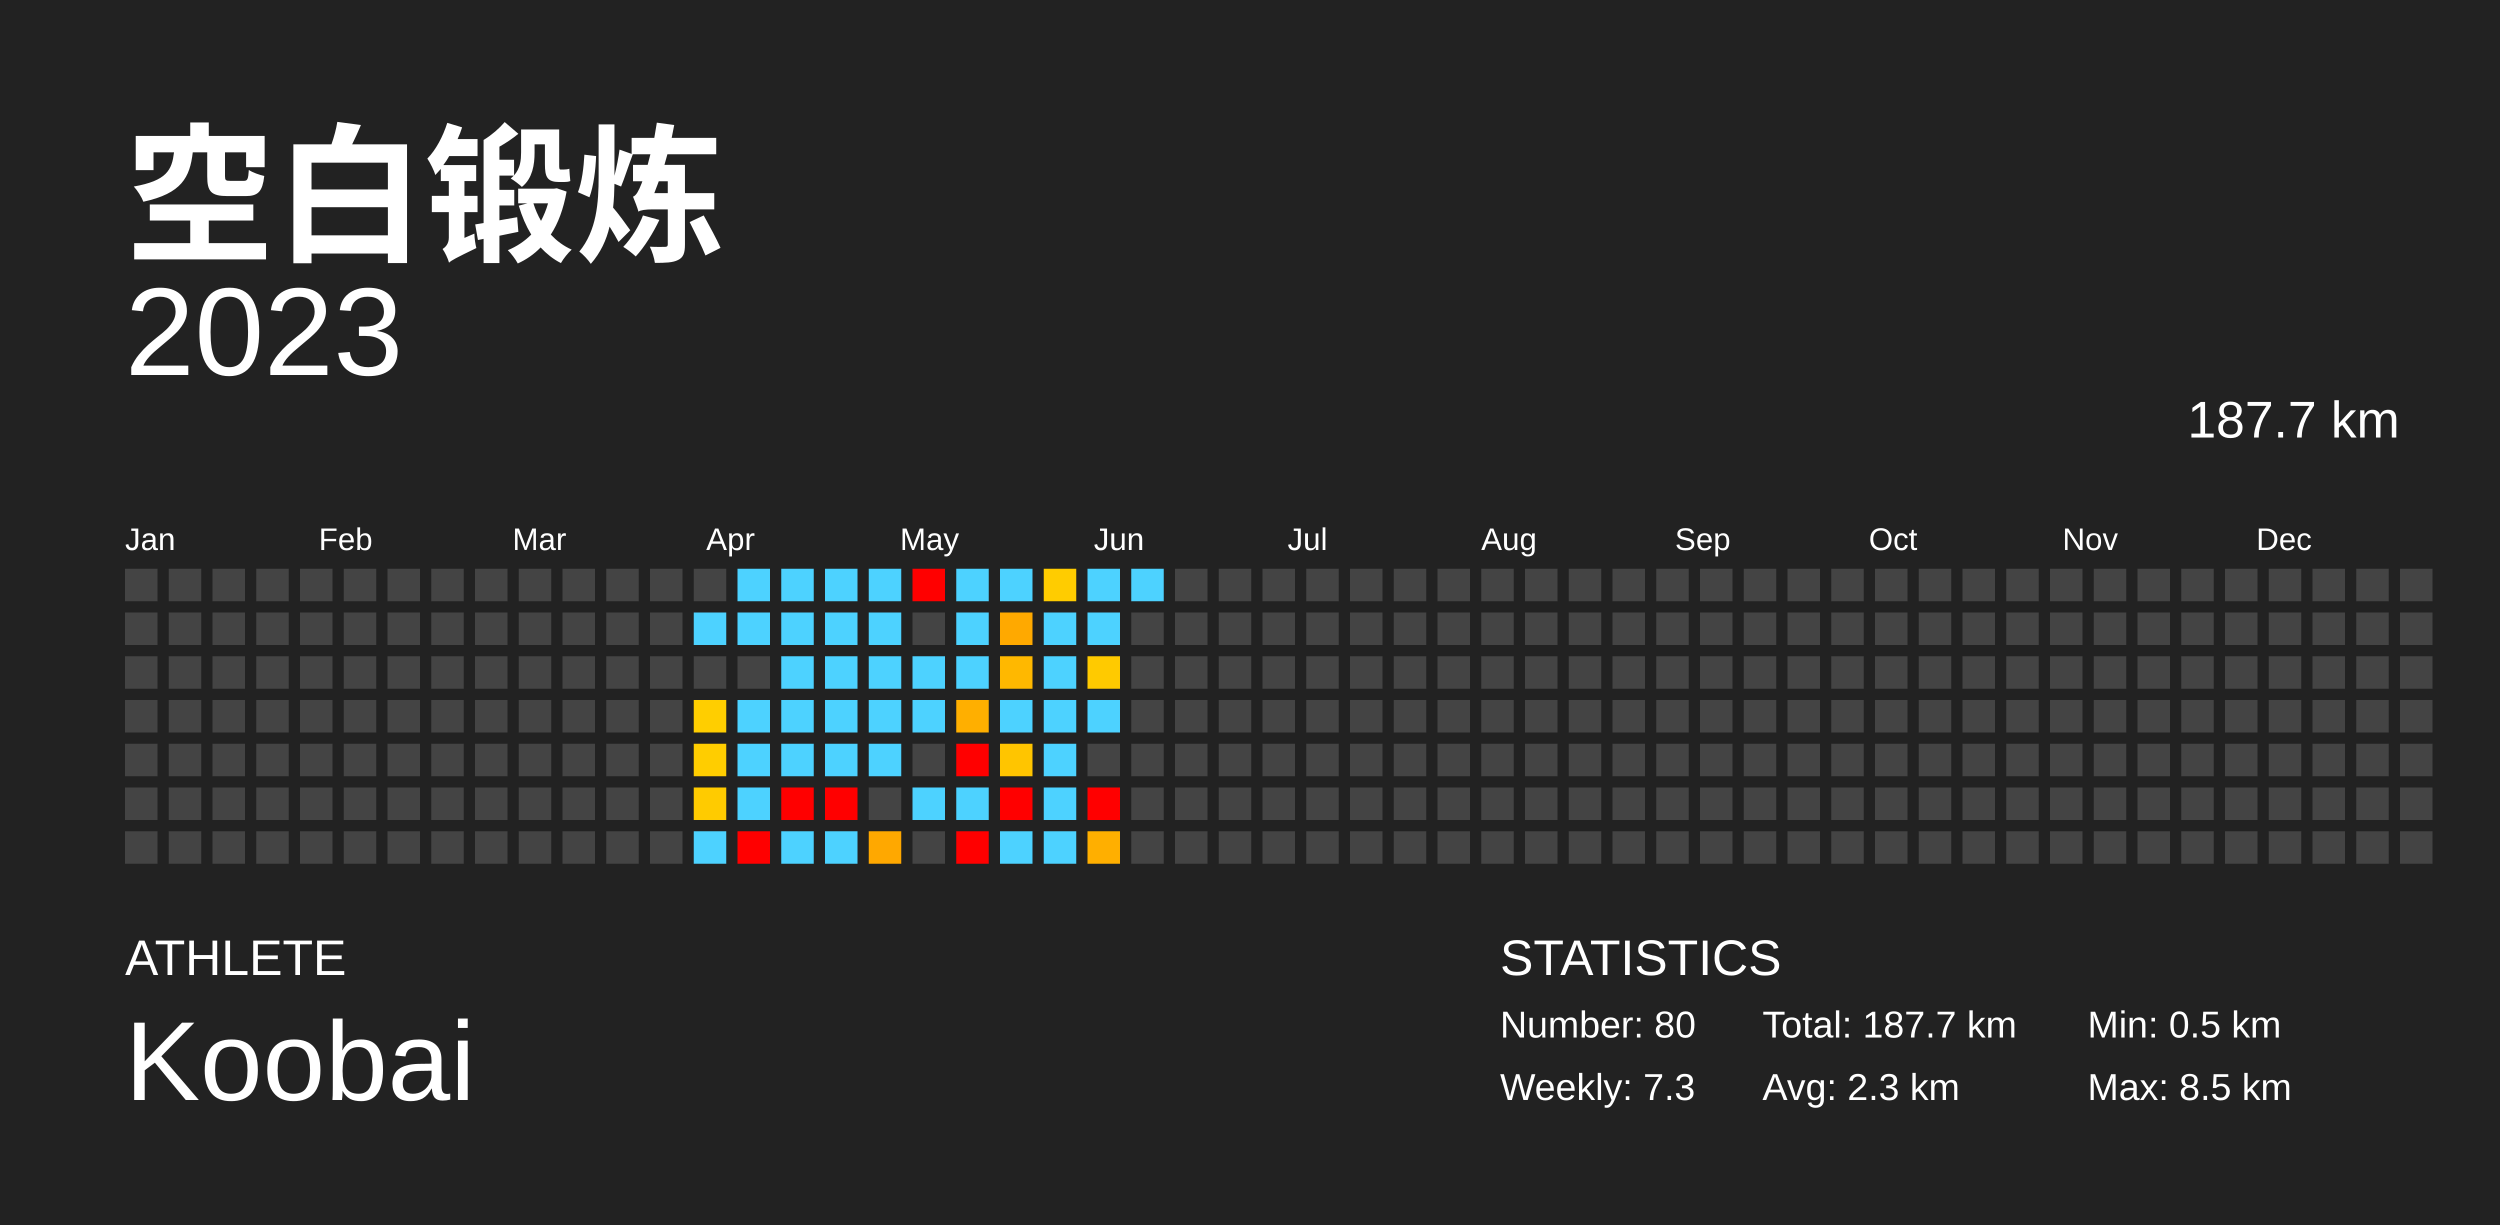
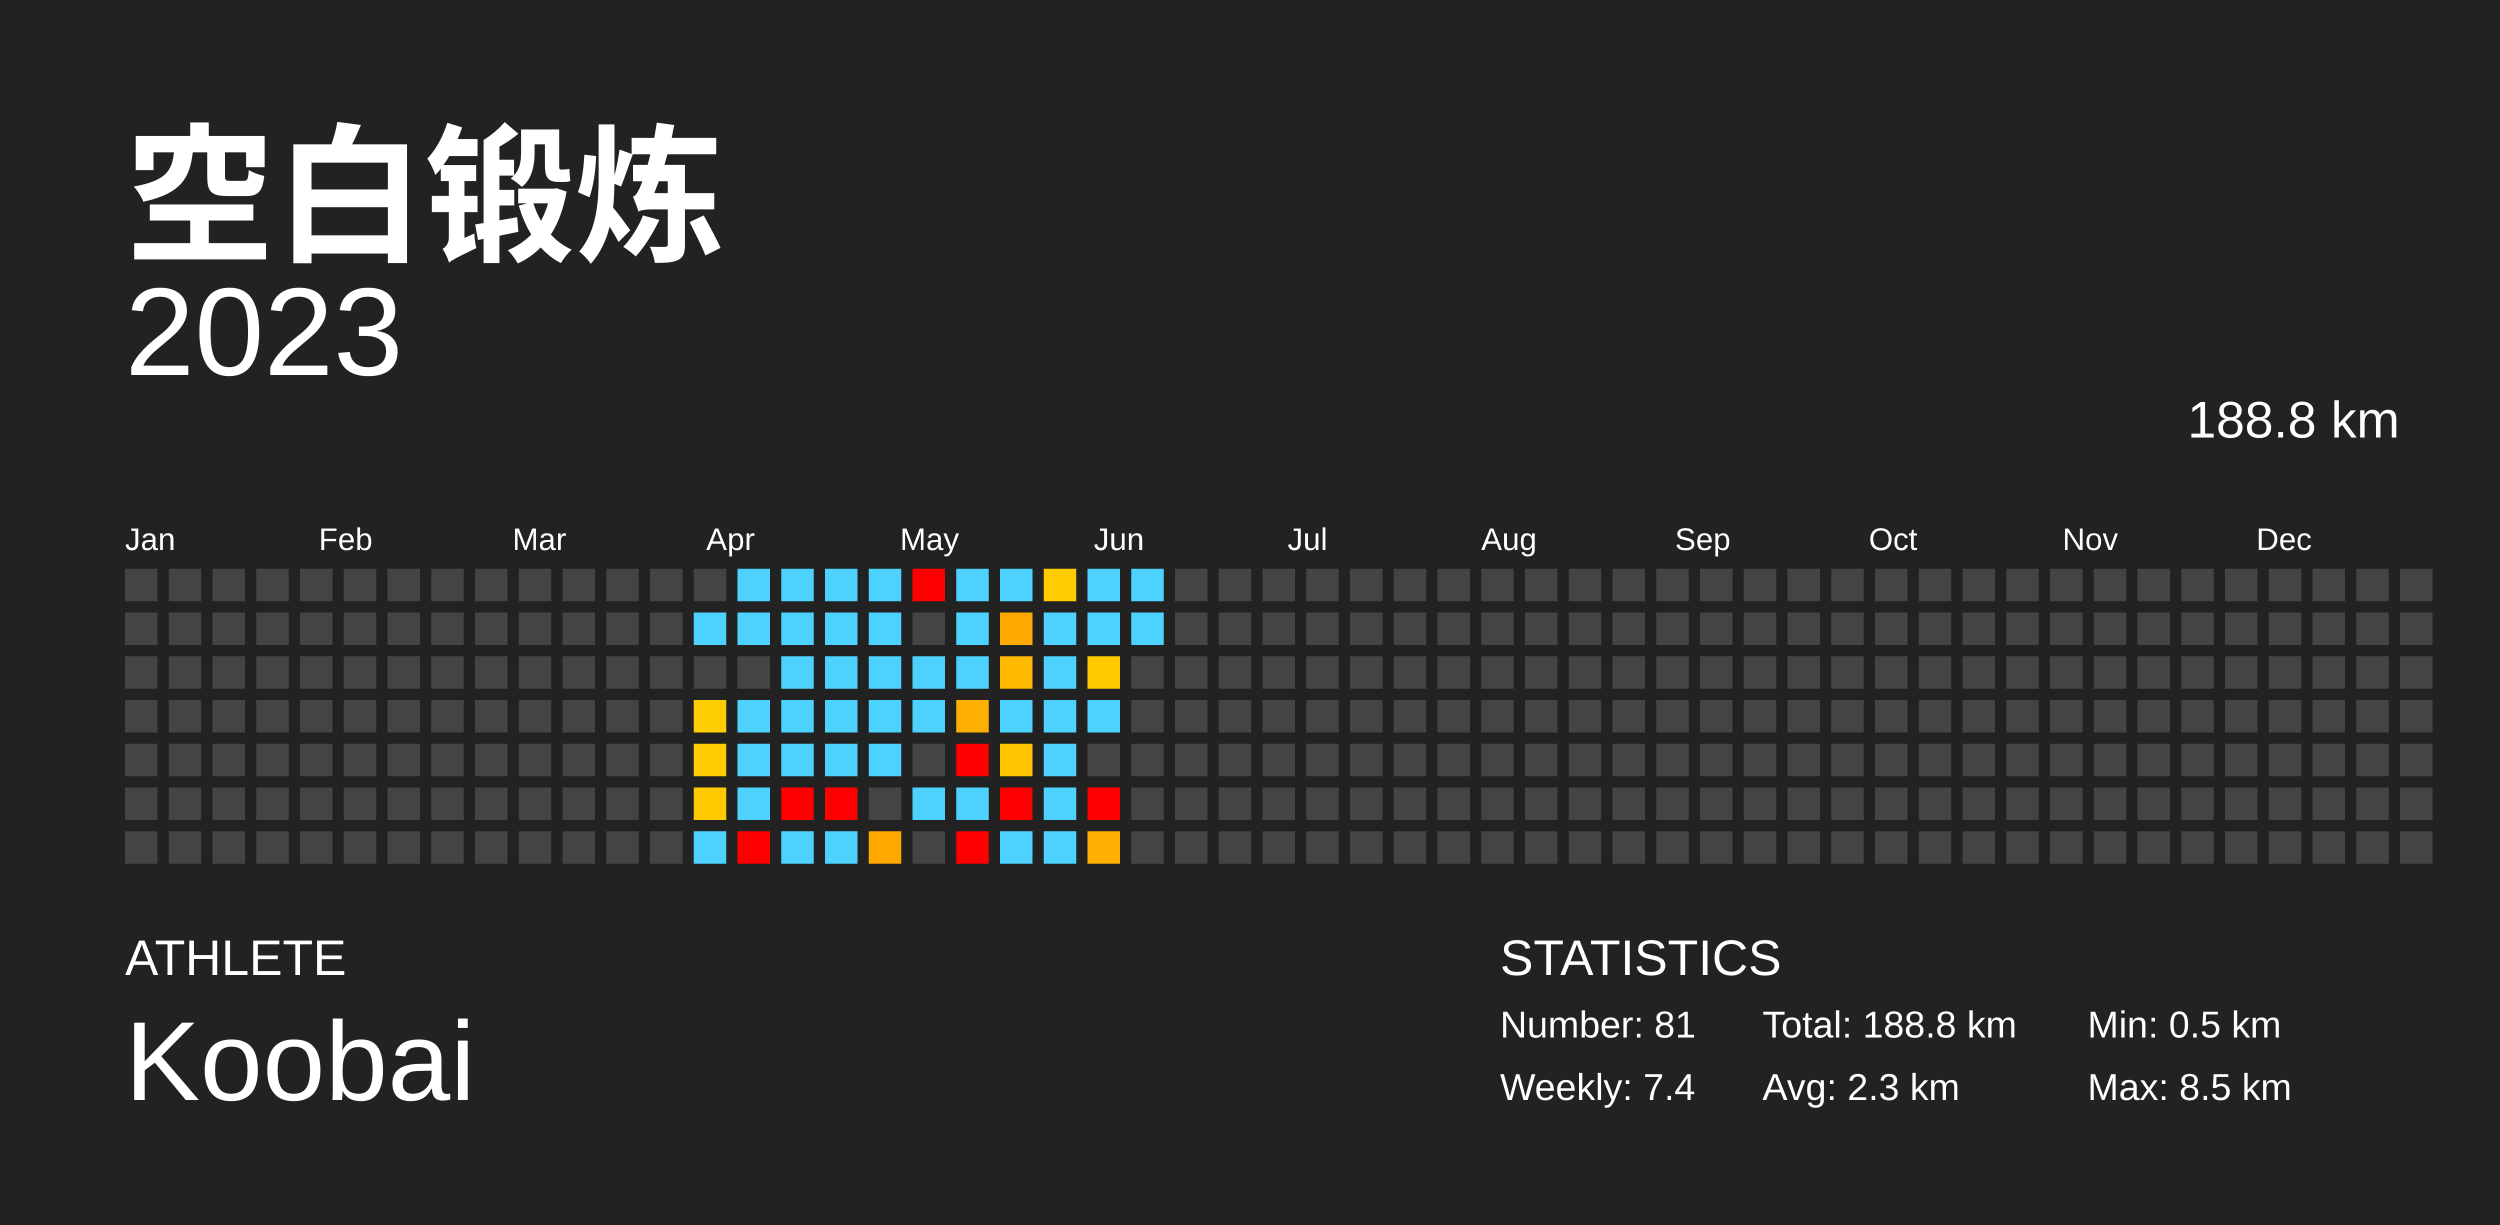
<svg xmlns="http://www.w3.org/2000/svg" baseProfile="full" height="98mm" version="1.1" viewBox="0,0,200,98" width="200mm">
  <defs />
  <rect fill="#222222" height="98" width="200" x="0" y="0" />
  <text fill="#FFFFFF" style="font-size:12px; font-family:Arial; font-weight:bold;" x="10" y="20">空白锻炼</text>
  <text fill="#FFFFFF" style="font-size:4px; font-family:Arial" x="10" y="78">ATHLETE</text>
  <text fill="#FFFFFF" style="font-size:9px; font-family:Arial" x="10" y="88">Koobai</text>
  <text fill="#FFFFFF" style="font-size:4px; font-family:Arial" x="120" y="78">STATISTICS</text>
-   <text fill="#FFFFFF" style="font-size:3px; font-family:Arial" x="120" y="83">Number: 80</text>
-   <text fill="#FFFFFF" style="font-size:3px; font-family:Arial" x="120" y="88">Weekly: 7.3</text>
-   <text fill="#FFFFFF" style="font-size:3px; font-family:Arial" x="141" y="83">Total: 187.7 km</text>
+   <text fill="#FFFFFF" style="font-size:3px; font-family:Arial" x="120" y="83">Number: 81</text>
+   <text fill="#FFFFFF" style="font-size:3px; font-family:Arial" x="120" y="88">Weekly: 7.4</text>
+   <text fill="#FFFFFF" style="font-size:3px; font-family:Arial" x="141" y="83">Total: 188.8 km</text>
  <text fill="#FFFFFF" style="font-size:3px; font-family:Arial" x="141" y="88">Avg: 2.3 km</text>
  <text fill="#FFFFFF" style="font-size:3px; font-family:Arial" x="167" y="83">Min: 0.5 km</text>
  <text fill="#FFFFFF" style="font-size:3px; font-family:Arial" x="167" y="88">Max: 8.5 km</text>
  <text alignment-baseline="hanging" fill="#FFFFFF" style="font-size:10.0px; font-family:Arial;" x="10" y="30">2023</text>
-   <text alignment-baseline="hanging" fill="#FFFFFF" style="font-size:4.125px; font-family:Arial;" x="175" y="35">187.7 km</text>
+   <text alignment-baseline="hanging" fill="#FFFFFF" style="font-size:4.125px; font-family:Arial;" x="175" y="35">188.8 km</text>
  <text fill="#FFFFFF" style="font-size:2.5px; font-family:Arial" x="10.0" y="44">Jan</text>
  <text fill="#FFFFFF" style="font-size:2.5px; font-family:Arial" x="25.5" y="44">Feb</text>
  <text fill="#FFFFFF" style="font-size:2.5px; font-family:Arial" x="41.0" y="44">Mar</text>
  <text fill="#FFFFFF" style="font-size:2.5px; font-family:Arial" x="56.5" y="44">Apr</text>
  <text fill="#FFFFFF" style="font-size:2.5px; font-family:Arial" x="72.0" y="44">May</text>
  <text fill="#FFFFFF" style="font-size:2.5px; font-family:Arial" x="87.5" y="44">Jun</text>
  <text fill="#FFFFFF" style="font-size:2.5px; font-family:Arial" x="103.0" y="44">Jul</text>
  <text fill="#FFFFFF" style="font-size:2.5px; font-family:Arial" x="118.5" y="44">Aug</text>
  <text fill="#FFFFFF" style="font-size:2.5px; font-family:Arial" x="134.0" y="44">Sep</text>
  <text fill="#FFFFFF" style="font-size:2.5px; font-family:Arial" x="149.5" y="44">Oct</text>
  <text fill="#FFFFFF" style="font-size:2.5px; font-family:Arial" x="165.0" y="44">Nov</text>
  <text fill="#FFFFFF" style="font-size:2.5px; font-family:Arial" x="180.5" y="44">Dec</text>
  <rect fill="#444444" height="2.6" width="2.6" x="10.0" y="45.5" />
  <rect fill="#444444" height="2.6" width="2.6" x="10.0" y="49.0" />
  <rect fill="#444444" height="2.6" width="2.6" x="10.0" y="52.5" />
  <rect fill="#444444" height="2.6" width="2.6" x="10.0" y="56.0" />
  <rect fill="#444444" height="2.6" width="2.6" x="10.0" y="59.5" />
  <rect fill="#444444" height="2.6" width="2.6" x="10.0" y="63.0" />
  <rect fill="#444444" height="2.6" width="2.6" x="10.0" y="66.5" />
  <rect fill="#444444" height="2.6" width="2.6" x="13.5" y="45.5" />
  <rect fill="#444444" height="2.6" width="2.6" x="13.5" y="49.0" />
  <rect fill="#444444" height="2.6" width="2.6" x="13.5" y="52.5" />
  <rect fill="#444444" height="2.6" width="2.6" x="13.5" y="56.0" />
  <rect fill="#444444" height="2.6" width="2.6" x="13.5" y="59.5" />
  <rect fill="#444444" height="2.6" width="2.6" x="13.5" y="63.0" />
  <rect fill="#444444" height="2.6" width="2.6" x="13.5" y="66.5" />
  <rect fill="#444444" height="2.6" width="2.6" x="17.0" y="45.5" />
  <rect fill="#444444" height="2.6" width="2.6" x="17.0" y="49.0" />
  <rect fill="#444444" height="2.6" width="2.6" x="17.0" y="52.5" />
  <rect fill="#444444" height="2.6" width="2.6" x="17.0" y="56.0" />
  <rect fill="#444444" height="2.6" width="2.6" x="17.0" y="59.5" />
  <rect fill="#444444" height="2.6" width="2.6" x="17.0" y="63.0" />
  <rect fill="#444444" height="2.6" width="2.6" x="17.0" y="66.5" />
  <rect fill="#444444" height="2.6" width="2.6" x="20.5" y="45.5" />
  <rect fill="#444444" height="2.6" width="2.6" x="20.5" y="49.0" />
  <rect fill="#444444" height="2.6" width="2.6" x="20.5" y="52.5" />
  <rect fill="#444444" height="2.6" width="2.6" x="20.5" y="56.0" />
  <rect fill="#444444" height="2.6" width="2.6" x="20.5" y="59.5" />
  <rect fill="#444444" height="2.6" width="2.6" x="20.5" y="63.0" />
  <rect fill="#444444" height="2.6" width="2.6" x="20.5" y="66.5" />
  <rect fill="#444444" height="2.6" width="2.6" x="24.0" y="45.5" />
  <rect fill="#444444" height="2.6" width="2.6" x="24.0" y="49.0" />
  <rect fill="#444444" height="2.6" width="2.6" x="24.0" y="52.5" />
  <rect fill="#444444" height="2.6" width="2.6" x="24.0" y="56.0" />
  <rect fill="#444444" height="2.6" width="2.6" x="24.0" y="59.5" />
  <rect fill="#444444" height="2.6" width="2.6" x="24.0" y="63.0" />
  <rect fill="#444444" height="2.6" width="2.6" x="24.0" y="66.5" />
  <rect fill="#444444" height="2.6" width="2.6" x="27.5" y="45.5" />
  <rect fill="#444444" height="2.6" width="2.6" x="27.5" y="49.0" />
  <rect fill="#444444" height="2.6" width="2.6" x="27.5" y="52.5" />
  <rect fill="#444444" height="2.6" width="2.6" x="27.5" y="56.0" />
  <rect fill="#444444" height="2.6" width="2.6" x="27.5" y="59.5" />
  <rect fill="#444444" height="2.6" width="2.6" x="27.5" y="63.0" />
  <rect fill="#444444" height="2.6" width="2.6" x="27.5" y="66.5" />
  <rect fill="#444444" height="2.6" width="2.6" x="31.0" y="45.5" />
  <rect fill="#444444" height="2.6" width="2.6" x="31.0" y="49.0" />
  <rect fill="#444444" height="2.6" width="2.6" x="31.0" y="52.5" />
  <rect fill="#444444" height="2.6" width="2.6" x="31.0" y="56.0" />
  <rect fill="#444444" height="2.6" width="2.6" x="31.0" y="59.5" />
  <rect fill="#444444" height="2.6" width="2.6" x="31.0" y="63.0" />
  <rect fill="#444444" height="2.6" width="2.6" x="31.0" y="66.5" />
  <rect fill="#444444" height="2.6" width="2.6" x="34.5" y="45.5" />
  <rect fill="#444444" height="2.6" width="2.6" x="34.5" y="49.0" />
  <rect fill="#444444" height="2.6" width="2.6" x="34.5" y="52.5" />
  <rect fill="#444444" height="2.6" width="2.6" x="34.5" y="56.0" />
  <rect fill="#444444" height="2.6" width="2.6" x="34.5" y="59.5" />
  <rect fill="#444444" height="2.6" width="2.6" x="34.5" y="63.0" />
  <rect fill="#444444" height="2.6" width="2.6" x="34.5" y="66.5" />
  <rect fill="#444444" height="2.6" width="2.6" x="38.0" y="45.5" />
  <rect fill="#444444" height="2.6" width="2.6" x="38.0" y="49.0" />
  <rect fill="#444444" height="2.6" width="2.6" x="38.0" y="52.5" />
  <rect fill="#444444" height="2.6" width="2.6" x="38.0" y="56.0" />
  <rect fill="#444444" height="2.6" width="2.6" x="38.0" y="59.5" />
  <rect fill="#444444" height="2.6" width="2.6" x="38.0" y="63.0" />
  <rect fill="#444444" height="2.6" width="2.6" x="38.0" y="66.5" />
  <rect fill="#444444" height="2.6" width="2.6" x="41.5" y="45.5" />
  <rect fill="#444444" height="2.6" width="2.6" x="41.5" y="49.0" />
  <rect fill="#444444" height="2.6" width="2.6" x="41.5" y="52.5" />
  <rect fill="#444444" height="2.6" width="2.6" x="41.5" y="56.0" />
  <rect fill="#444444" height="2.6" width="2.6" x="41.5" y="59.5" />
  <rect fill="#444444" height="2.6" width="2.6" x="41.5" y="63.0" />
  <rect fill="#444444" height="2.6" width="2.6" x="41.5" y="66.5" />
  <rect fill="#444444" height="2.6" width="2.6" x="45.0" y="45.5" />
  <rect fill="#444444" height="2.6" width="2.6" x="45.0" y="49.0" />
  <rect fill="#444444" height="2.6" width="2.6" x="45.0" y="52.5" />
  <rect fill="#444444" height="2.6" width="2.6" x="45.0" y="56.0" />
  <rect fill="#444444" height="2.6" width="2.6" x="45.0" y="59.5" />
  <rect fill="#444444" height="2.6" width="2.6" x="45.0" y="63.0" />
  <rect fill="#444444" height="2.6" width="2.6" x="45.0" y="66.5" />
  <rect fill="#444444" height="2.6" width="2.6" x="48.5" y="45.5" />
  <rect fill="#444444" height="2.6" width="2.6" x="48.5" y="49.0" />
  <rect fill="#444444" height="2.6" width="2.6" x="48.5" y="52.5" />
  <rect fill="#444444" height="2.6" width="2.6" x="48.5" y="56.0" />
  <rect fill="#444444" height="2.6" width="2.6" x="48.5" y="59.5" />
  <rect fill="#444444" height="2.6" width="2.6" x="48.5" y="63.0" />
  <rect fill="#444444" height="2.6" width="2.6" x="48.5" y="66.5" />
  <rect fill="#444444" height="2.6" width="2.6" x="52.0" y="45.5" />
  <rect fill="#444444" height="2.6" width="2.6" x="52.0" y="49.0" />
  <rect fill="#444444" height="2.6" width="2.6" x="52.0" y="52.5" />
  <rect fill="#444444" height="2.6" width="2.6" x="52.0" y="56.0" />
  <rect fill="#444444" height="2.6" width="2.6" x="52.0" y="59.5" />
  <rect fill="#444444" height="2.6" width="2.6" x="52.0" y="63.0" />
  <rect fill="#444444" height="2.6" width="2.6" x="52.0" y="66.5" />
  <rect fill="#444444" height="2.6" width="2.6" x="55.5" y="45.5" />
  <rect fill="#4dd2ff" height="2.6" width="2.6" x="55.5" y="49.0" />
  <rect fill="#444444" height="2.6" width="2.6" x="55.5" y="52.5" />
  <rect fill="#ffce00" height="2.6" width="2.6" x="55.5" y="56.0" />
  <rect fill="#ffcd00" height="2.6" width="2.6" x="55.5" y="59.5" />
  <rect fill="#ffcb00" height="2.6" width="2.6" x="55.5" y="63.0" />
  <rect fill="#4dd2ff" height="2.6" width="2.6" x="55.5" y="66.5" />
  <rect fill="#4dd2ff" height="2.6" width="2.6" x="59.0" y="45.5" />
  <rect fill="#4dd2ff" height="2.6" width="2.6" x="59.0" y="49.0" />
  <rect fill="#444444" height="2.6" width="2.6" x="59.0" y="52.5" />
  <rect fill="#4dd2ff" height="2.6" width="2.6" x="59.0" y="56.0" />
  <rect fill="#4dd2ff" height="2.6" width="2.6" x="59.0" y="59.5" />
  <rect fill="#4dd2ff" height="2.6" width="2.6" x="59.0" y="63.0" />
  <rect fill="red" height="2.6" width="2.6" x="59.0" y="66.5" />
  <rect fill="#4dd2ff" height="2.6" width="2.6" x="62.5" y="45.5" />
  <rect fill="#4dd2ff" height="2.6" width="2.6" x="62.5" y="49.0" />
  <rect fill="#4dd2ff" height="2.6" width="2.6" x="62.5" y="52.5" />
  <rect fill="#4dd2ff" height="2.6" width="2.6" x="62.5" y="56.0" />
  <rect fill="#4dd2ff" height="2.6" width="2.6" x="62.5" y="59.5" />
  <rect fill="red" height="2.6" width="2.6" x="62.5" y="63.0" />
  <rect fill="#4dd2ff" height="2.6" width="2.6" x="62.5" y="66.5" />
  <rect fill="#4dd2ff" height="2.6" width="2.6" x="66.0" y="45.5" />
  <rect fill="#4dd2ff" height="2.6" width="2.6" x="66.0" y="49.0" />
  <rect fill="#4dd2ff" height="2.6" width="2.6" x="66.0" y="52.5" />
  <rect fill="#4dd2ff" height="2.6" width="2.6" x="66.0" y="56.0" />
  <rect fill="#4dd2ff" height="2.6" width="2.6" x="66.0" y="59.5" />
  <rect fill="red" height="2.6" width="2.6" x="66.0" y="63.0" />
  <rect fill="#4dd2ff" height="2.6" width="2.6" x="66.0" y="66.5" />
  <rect fill="#4dd2ff" height="2.6" width="2.6" x="69.5" y="45.5" />
  <rect fill="#4dd2ff" height="2.6" width="2.6" x="69.5" y="49.0" />
  <rect fill="#4dd2ff" height="2.6" width="2.6" x="69.5" y="52.5" />
  <rect fill="#4dd2ff" height="2.6" width="2.6" x="69.5" y="56.0" />
  <rect fill="#4dd2ff" height="2.6" width="2.6" x="69.5" y="59.5" />
  <rect fill="#444444" height="2.6" width="2.6" x="69.5" y="63.0" />
  <rect fill="#ffa800" height="2.6" width="2.6" x="69.5" y="66.5" />
  <rect fill="red" height="2.6" width="2.6" x="73.0" y="45.5" />
  <rect fill="#444444" height="2.6" width="2.6" x="73.0" y="49.0" />
  <rect fill="#4dd2ff" height="2.6" width="2.6" x="73.0" y="52.5" />
  <rect fill="#4dd2ff" height="2.6" width="2.6" x="73.0" y="56.0" />
  <rect fill="#444444" height="2.6" width="2.6" x="73.0" y="59.5" />
  <rect fill="#4dd2ff" height="2.6" width="2.6" x="73.0" y="63.0" />
  <rect fill="#444444" height="2.6" width="2.6" x="73.0" y="66.5" />
  <rect fill="#4dd2ff" height="2.6" width="2.6" x="76.5" y="45.5" />
  <rect fill="#4dd2ff" height="2.6" width="2.6" x="76.5" y="49.0" />
  <rect fill="#4dd2ff" height="2.6" width="2.6" x="76.5" y="52.5" />
  <rect fill="#ffaf00" height="2.6" width="2.6" x="76.5" y="56.0" />
  <rect fill="red" height="2.6" width="2.6" x="76.5" y="59.5" />
  <rect fill="#4dd2ff" height="2.6" width="2.6" x="76.5" y="63.0" />
  <rect fill="red" height="2.6" width="2.6" x="76.5" y="66.5" />
  <rect fill="#4dd2ff" height="2.6" width="2.6" x="80.0" y="45.5" />
  <rect fill="#ffa900" height="2.6" width="2.6" x="80.0" y="49.0" />
  <rect fill="#ffb800" height="2.6" width="2.6" x="80.0" y="52.5" />
  <rect fill="#4dd2ff" height="2.6" width="2.6" x="80.0" y="56.0" />
  <rect fill="#ffc500" height="2.6" width="2.6" x="80.0" y="59.5" />
  <rect fill="red" height="2.6" width="2.6" x="80.0" y="63.0" />
  <rect fill="#4dd2ff" height="2.6" width="2.6" x="80.0" y="66.5" />
  <rect fill="#ffcc00" height="2.6" width="2.6" x="83.5" y="45.5" />
  <rect fill="#4dd2ff" height="2.6" width="2.6" x="83.5" y="49.0" />
  <rect fill="#4dd2ff" height="2.6" width="2.6" x="83.5" y="52.5" />
  <rect fill="#4dd2ff" height="2.6" width="2.6" x="83.5" y="56.0" />
  <rect fill="#4dd2ff" height="2.6" width="2.6" x="83.5" y="59.5" />
  <rect fill="#4dd2ff" height="2.6" width="2.6" x="83.5" y="63.0" />
  <rect fill="#4dd2ff" height="2.6" width="2.6" x="83.5" y="66.5" />
  <rect fill="#4dd2ff" height="2.6" width="2.6" x="87.0" y="45.5" />
  <rect fill="#4dd2ff" height="2.6" width="2.6" x="87.0" y="49.0" />
  <rect fill="#ffca00" height="2.6" width="2.6" x="87.0" y="52.5" />
  <rect fill="#4dd2ff" height="2.6" width="2.6" x="87.0" y="56.0" />
  <rect fill="#444444" height="2.6" width="2.6" x="87.0" y="59.5" />
  <rect fill="red" height="2.6" width="2.6" x="87.0" y="63.0" />
  <rect fill="#ffaf00" height="2.6" width="2.6" x="87.0" y="66.5" />
  <rect fill="#4dd2ff" height="2.6" width="2.6" x="90.5" y="45.5" />
-   <rect fill="#444444" height="2.6" width="2.6" x="90.5" y="49.0" />
+   <rect fill="#4dd2ff" height="2.6" width="2.6" x="90.5" y="49.0" />
  <rect fill="#444444" height="2.6" width="2.6" x="90.5" y="52.5" />
  <rect fill="#444444" height="2.6" width="2.6" x="90.5" y="56.0" />
  <rect fill="#444444" height="2.6" width="2.6" x="90.5" y="59.5" />
  <rect fill="#444444" height="2.6" width="2.6" x="90.5" y="63.0" />
  <rect fill="#444444" height="2.6" width="2.6" x="90.5" y="66.5" />
  <rect fill="#444444" height="2.6" width="2.6" x="94.0" y="45.5" />
  <rect fill="#444444" height="2.6" width="2.6" x="94.0" y="49.0" />
  <rect fill="#444444" height="2.6" width="2.6" x="94.0" y="52.5" />
  <rect fill="#444444" height="2.6" width="2.6" x="94.0" y="56.0" />
  <rect fill="#444444" height="2.6" width="2.6" x="94.0" y="59.5" />
  <rect fill="#444444" height="2.6" width="2.6" x="94.0" y="63.0" />
  <rect fill="#444444" height="2.6" width="2.6" x="94.0" y="66.5" />
  <rect fill="#444444" height="2.6" width="2.6" x="97.5" y="45.5" />
  <rect fill="#444444" height="2.6" width="2.6" x="97.5" y="49.0" />
  <rect fill="#444444" height="2.6" width="2.6" x="97.5" y="52.5" />
  <rect fill="#444444" height="2.6" width="2.6" x="97.5" y="56.0" />
  <rect fill="#444444" height="2.6" width="2.6" x="97.5" y="59.5" />
  <rect fill="#444444" height="2.6" width="2.6" x="97.5" y="63.0" />
  <rect fill="#444444" height="2.6" width="2.6" x="97.5" y="66.5" />
  <rect fill="#444444" height="2.6" width="2.6" x="101.0" y="45.5" />
  <rect fill="#444444" height="2.6" width="2.6" x="101.0" y="49.0" />
  <rect fill="#444444" height="2.6" width="2.6" x="101.0" y="52.5" />
  <rect fill="#444444" height="2.6" width="2.6" x="101.0" y="56.0" />
  <rect fill="#444444" height="2.6" width="2.6" x="101.0" y="59.5" />
  <rect fill="#444444" height="2.6" width="2.6" x="101.0" y="63.0" />
  <rect fill="#444444" height="2.6" width="2.6" x="101.0" y="66.5" />
  <rect fill="#444444" height="2.6" width="2.6" x="104.5" y="45.5" />
  <rect fill="#444444" height="2.6" width="2.6" x="104.5" y="49.0" />
  <rect fill="#444444" height="2.6" width="2.6" x="104.5" y="52.5" />
  <rect fill="#444444" height="2.6" width="2.6" x="104.5" y="56.0" />
  <rect fill="#444444" height="2.6" width="2.6" x="104.5" y="59.5" />
  <rect fill="#444444" height="2.6" width="2.6" x="104.5" y="63.0" />
  <rect fill="#444444" height="2.6" width="2.6" x="104.5" y="66.5" />
  <rect fill="#444444" height="2.6" width="2.6" x="108.0" y="45.5" />
  <rect fill="#444444" height="2.6" width="2.6" x="108.0" y="49.0" />
  <rect fill="#444444" height="2.6" width="2.6" x="108.0" y="52.5" />
  <rect fill="#444444" height="2.6" width="2.6" x="108.0" y="56.0" />
  <rect fill="#444444" height="2.6" width="2.6" x="108.0" y="59.5" />
  <rect fill="#444444" height="2.6" width="2.6" x="108.0" y="63.0" />
  <rect fill="#444444" height="2.6" width="2.6" x="108.0" y="66.5" />
  <rect fill="#444444" height="2.6" width="2.6" x="111.5" y="45.5" />
  <rect fill="#444444" height="2.6" width="2.6" x="111.5" y="49.0" />
  <rect fill="#444444" height="2.6" width="2.6" x="111.5" y="52.5" />
  <rect fill="#444444" height="2.6" width="2.6" x="111.5" y="56.0" />
  <rect fill="#444444" height="2.6" width="2.6" x="111.5" y="59.5" />
  <rect fill="#444444" height="2.6" width="2.6" x="111.5" y="63.0" />
  <rect fill="#444444" height="2.6" width="2.6" x="111.5" y="66.5" />
  <rect fill="#444444" height="2.6" width="2.6" x="115.0" y="45.5" />
  <rect fill="#444444" height="2.6" width="2.6" x="115.0" y="49.0" />
  <rect fill="#444444" height="2.6" width="2.6" x="115.0" y="52.5" />
  <rect fill="#444444" height="2.6" width="2.6" x="115.0" y="56.0" />
  <rect fill="#444444" height="2.6" width="2.6" x="115.0" y="59.5" />
  <rect fill="#444444" height="2.6" width="2.6" x="115.0" y="63.0" />
  <rect fill="#444444" height="2.6" width="2.6" x="115.0" y="66.5" />
  <rect fill="#444444" height="2.6" width="2.6" x="118.5" y="45.5" />
  <rect fill="#444444" height="2.6" width="2.6" x="118.5" y="49.0" />
  <rect fill="#444444" height="2.6" width="2.6" x="118.5" y="52.5" />
  <rect fill="#444444" height="2.6" width="2.6" x="118.5" y="56.0" />
  <rect fill="#444444" height="2.6" width="2.6" x="118.5" y="59.5" />
  <rect fill="#444444" height="2.6" width="2.6" x="118.5" y="63.0" />
  <rect fill="#444444" height="2.6" width="2.6" x="118.5" y="66.5" />
  <rect fill="#444444" height="2.6" width="2.6" x="122.0" y="45.5" />
  <rect fill="#444444" height="2.6" width="2.6" x="122.0" y="49.0" />
  <rect fill="#444444" height="2.6" width="2.6" x="122.0" y="52.5" />
  <rect fill="#444444" height="2.6" width="2.6" x="122.0" y="56.0" />
  <rect fill="#444444" height="2.6" width="2.6" x="122.0" y="59.5" />
  <rect fill="#444444" height="2.6" width="2.6" x="122.0" y="63.0" />
  <rect fill="#444444" height="2.6" width="2.6" x="122.0" y="66.5" />
  <rect fill="#444444" height="2.6" width="2.6" x="125.5" y="45.5" />
  <rect fill="#444444" height="2.6" width="2.6" x="125.5" y="49.0" />
  <rect fill="#444444" height="2.6" width="2.6" x="125.5" y="52.5" />
  <rect fill="#444444" height="2.6" width="2.6" x="125.5" y="56.0" />
  <rect fill="#444444" height="2.6" width="2.6" x="125.5" y="59.5" />
  <rect fill="#444444" height="2.6" width="2.6" x="125.5" y="63.0" />
  <rect fill="#444444" height="2.6" width="2.6" x="125.5" y="66.5" />
  <rect fill="#444444" height="2.6" width="2.6" x="129.0" y="45.5" />
  <rect fill="#444444" height="2.6" width="2.6" x="129.0" y="49.0" />
  <rect fill="#444444" height="2.6" width="2.6" x="129.0" y="52.5" />
  <rect fill="#444444" height="2.6" width="2.6" x="129.0" y="56.0" />
  <rect fill="#444444" height="2.6" width="2.6" x="129.0" y="59.5" />
  <rect fill="#444444" height="2.6" width="2.6" x="129.0" y="63.0" />
  <rect fill="#444444" height="2.6" width="2.6" x="129.0" y="66.5" />
  <rect fill="#444444" height="2.6" width="2.6" x="132.5" y="45.5" />
  <rect fill="#444444" height="2.6" width="2.6" x="132.5" y="49.0" />
  <rect fill="#444444" height="2.6" width="2.6" x="132.5" y="52.5" />
  <rect fill="#444444" height="2.6" width="2.6" x="132.5" y="56.0" />
  <rect fill="#444444" height="2.6" width="2.6" x="132.5" y="59.5" />
  <rect fill="#444444" height="2.6" width="2.6" x="132.5" y="63.0" />
  <rect fill="#444444" height="2.6" width="2.6" x="132.5" y="66.5" />
  <rect fill="#444444" height="2.6" width="2.6" x="136.0" y="45.5" />
  <rect fill="#444444" height="2.6" width="2.6" x="136.0" y="49.0" />
  <rect fill="#444444" height="2.6" width="2.6" x="136.0" y="52.5" />
  <rect fill="#444444" height="2.6" width="2.6" x="136.0" y="56.0" />
  <rect fill="#444444" height="2.6" width="2.6" x="136.0" y="59.5" />
  <rect fill="#444444" height="2.6" width="2.6" x="136.0" y="63.0" />
  <rect fill="#444444" height="2.6" width="2.6" x="136.0" y="66.5" />
  <rect fill="#444444" height="2.6" width="2.6" x="139.5" y="45.5" />
  <rect fill="#444444" height="2.6" width="2.6" x="139.5" y="49.0" />
  <rect fill="#444444" height="2.6" width="2.6" x="139.5" y="52.5" />
  <rect fill="#444444" height="2.6" width="2.6" x="139.5" y="56.0" />
  <rect fill="#444444" height="2.6" width="2.6" x="139.5" y="59.5" />
  <rect fill="#444444" height="2.6" width="2.6" x="139.5" y="63.0" />
  <rect fill="#444444" height="2.6" width="2.6" x="139.5" y="66.5" />
  <rect fill="#444444" height="2.6" width="2.6" x="143.0" y="45.5" />
  <rect fill="#444444" height="2.6" width="2.6" x="143.0" y="49.0" />
  <rect fill="#444444" height="2.6" width="2.6" x="143.0" y="52.5" />
  <rect fill="#444444" height="2.6" width="2.6" x="143.0" y="56.0" />
  <rect fill="#444444" height="2.6" width="2.6" x="143.0" y="59.5" />
  <rect fill="#444444" height="2.6" width="2.6" x="143.0" y="63.0" />
  <rect fill="#444444" height="2.6" width="2.6" x="143.0" y="66.5" />
  <rect fill="#444444" height="2.6" width="2.6" x="146.5" y="45.5" />
  <rect fill="#444444" height="2.6" width="2.6" x="146.5" y="49.0" />
  <rect fill="#444444" height="2.6" width="2.6" x="146.5" y="52.5" />
  <rect fill="#444444" height="2.6" width="2.6" x="146.5" y="56.0" />
  <rect fill="#444444" height="2.6" width="2.6" x="146.5" y="59.5" />
  <rect fill="#444444" height="2.6" width="2.6" x="146.5" y="63.0" />
  <rect fill="#444444" height="2.6" width="2.6" x="146.5" y="66.5" />
  <rect fill="#444444" height="2.6" width="2.6" x="150.0" y="45.5" />
  <rect fill="#444444" height="2.6" width="2.6" x="150.0" y="49.0" />
  <rect fill="#444444" height="2.6" width="2.6" x="150.0" y="52.5" />
  <rect fill="#444444" height="2.6" width="2.6" x="150.0" y="56.0" />
  <rect fill="#444444" height="2.6" width="2.6" x="150.0" y="59.5" />
  <rect fill="#444444" height="2.6" width="2.6" x="150.0" y="63.0" />
  <rect fill="#444444" height="2.6" width="2.6" x="150.0" y="66.5" />
  <rect fill="#444444" height="2.6" width="2.6" x="153.5" y="45.5" />
  <rect fill="#444444" height="2.6" width="2.6" x="153.5" y="49.0" />
  <rect fill="#444444" height="2.6" width="2.6" x="153.5" y="52.5" />
  <rect fill="#444444" height="2.6" width="2.6" x="153.5" y="56.0" />
  <rect fill="#444444" height="2.6" width="2.6" x="153.5" y="59.5" />
  <rect fill="#444444" height="2.6" width="2.6" x="153.5" y="63.0" />
  <rect fill="#444444" height="2.6" width="2.6" x="153.5" y="66.5" />
  <rect fill="#444444" height="2.6" width="2.6" x="157.0" y="45.5" />
  <rect fill="#444444" height="2.6" width="2.6" x="157.0" y="49.0" />
  <rect fill="#444444" height="2.6" width="2.6" x="157.0" y="52.5" />
  <rect fill="#444444" height="2.6" width="2.6" x="157.0" y="56.0" />
  <rect fill="#444444" height="2.6" width="2.6" x="157.0" y="59.5" />
  <rect fill="#444444" height="2.6" width="2.6" x="157.0" y="63.0" />
  <rect fill="#444444" height="2.6" width="2.6" x="157.0" y="66.5" />
  <rect fill="#444444" height="2.6" width="2.6" x="160.5" y="45.5" />
  <rect fill="#444444" height="2.6" width="2.6" x="160.5" y="49.0" />
  <rect fill="#444444" height="2.6" width="2.6" x="160.5" y="52.5" />
  <rect fill="#444444" height="2.6" width="2.6" x="160.5" y="56.0" />
  <rect fill="#444444" height="2.6" width="2.6" x="160.5" y="59.5" />
  <rect fill="#444444" height="2.6" width="2.6" x="160.5" y="63.0" />
  <rect fill="#444444" height="2.6" width="2.6" x="160.5" y="66.5" />
  <rect fill="#444444" height="2.6" width="2.6" x="164.0" y="45.5" />
  <rect fill="#444444" height="2.6" width="2.6" x="164.0" y="49.0" />
  <rect fill="#444444" height="2.6" width="2.6" x="164.0" y="52.5" />
  <rect fill="#444444" height="2.6" width="2.6" x="164.0" y="56.0" />
  <rect fill="#444444" height="2.6" width="2.6" x="164.0" y="59.5" />
  <rect fill="#444444" height="2.6" width="2.6" x="164.0" y="63.0" />
  <rect fill="#444444" height="2.6" width="2.6" x="164.0" y="66.5" />
  <rect fill="#444444" height="2.6" width="2.6" x="167.5" y="45.5" />
  <rect fill="#444444" height="2.6" width="2.6" x="167.5" y="49.0" />
  <rect fill="#444444" height="2.6" width="2.6" x="167.5" y="52.5" />
  <rect fill="#444444" height="2.6" width="2.6" x="167.5" y="56.0" />
  <rect fill="#444444" height="2.6" width="2.6" x="167.5" y="59.5" />
  <rect fill="#444444" height="2.6" width="2.6" x="167.5" y="63.0" />
  <rect fill="#444444" height="2.6" width="2.6" x="167.5" y="66.5" />
  <rect fill="#444444" height="2.6" width="2.6" x="171.0" y="45.5" />
  <rect fill="#444444" height="2.6" width="2.6" x="171.0" y="49.0" />
  <rect fill="#444444" height="2.6" width="2.6" x="171.0" y="52.5" />
  <rect fill="#444444" height="2.6" width="2.6" x="171.0" y="56.0" />
  <rect fill="#444444" height="2.6" width="2.6" x="171.0" y="59.5" />
  <rect fill="#444444" height="2.6" width="2.6" x="171.0" y="63.0" />
  <rect fill="#444444" height="2.6" width="2.6" x="171.0" y="66.5" />
  <rect fill="#444444" height="2.6" width="2.6" x="174.5" y="45.5" />
  <rect fill="#444444" height="2.6" width="2.6" x="174.5" y="49.0" />
  <rect fill="#444444" height="2.6" width="2.6" x="174.5" y="52.5" />
  <rect fill="#444444" height="2.6" width="2.6" x="174.5" y="56.0" />
  <rect fill="#444444" height="2.6" width="2.6" x="174.5" y="59.5" />
  <rect fill="#444444" height="2.6" width="2.6" x="174.5" y="63.0" />
  <rect fill="#444444" height="2.6" width="2.6" x="174.5" y="66.5" />
  <rect fill="#444444" height="2.6" width="2.6" x="178.0" y="45.5" />
  <rect fill="#444444" height="2.6" width="2.6" x="178.0" y="49.0" />
  <rect fill="#444444" height="2.6" width="2.6" x="178.0" y="52.5" />
  <rect fill="#444444" height="2.6" width="2.6" x="178.0" y="56.0" />
  <rect fill="#444444" height="2.6" width="2.6" x="178.0" y="59.5" />
  <rect fill="#444444" height="2.6" width="2.6" x="178.0" y="63.0" />
  <rect fill="#444444" height="2.6" width="2.6" x="178.0" y="66.5" />
  <rect fill="#444444" height="2.6" width="2.6" x="181.5" y="45.5" />
  <rect fill="#444444" height="2.6" width="2.6" x="181.5" y="49.0" />
  <rect fill="#444444" height="2.6" width="2.6" x="181.5" y="52.5" />
  <rect fill="#444444" height="2.6" width="2.6" x="181.5" y="56.0" />
  <rect fill="#444444" height="2.6" width="2.6" x="181.5" y="59.5" />
  <rect fill="#444444" height="2.6" width="2.6" x="181.5" y="63.0" />
  <rect fill="#444444" height="2.6" width="2.6" x="181.5" y="66.5" />
  <rect fill="#444444" height="2.6" width="2.6" x="185.0" y="45.5" />
  <rect fill="#444444" height="2.6" width="2.6" x="185.0" y="49.0" />
  <rect fill="#444444" height="2.6" width="2.6" x="185.0" y="52.5" />
  <rect fill="#444444" height="2.6" width="2.6" x="185.0" y="56.0" />
  <rect fill="#444444" height="2.6" width="2.6" x="185.0" y="59.5" />
  <rect fill="#444444" height="2.6" width="2.6" x="185.0" y="63.0" />
  <rect fill="#444444" height="2.6" width="2.6" x="185.0" y="66.5" />
  <rect fill="#444444" height="2.6" width="2.6" x="188.5" y="45.5" />
  <rect fill="#444444" height="2.6" width="2.6" x="188.5" y="49.0" />
  <rect fill="#444444" height="2.6" width="2.6" x="188.5" y="52.5" />
  <rect fill="#444444" height="2.6" width="2.6" x="188.5" y="56.0" />
  <rect fill="#444444" height="2.6" width="2.6" x="188.5" y="59.5" />
  <rect fill="#444444" height="2.6" width="2.6" x="188.5" y="63.0" />
  <rect fill="#444444" height="2.6" width="2.6" x="188.5" y="66.5" />
  <rect fill="#444444" height="2.6" width="2.6" x="192.0" y="45.5" />
  <rect fill="#444444" height="2.6" width="2.6" x="192.0" y="49.0" />
  <rect fill="#444444" height="2.6" width="2.6" x="192.0" y="52.5" />
  <rect fill="#444444" height="2.6" width="2.6" x="192.0" y="56.0" />
  <rect fill="#444444" height="2.6" width="2.6" x="192.0" y="59.5" />
  <rect fill="#444444" height="2.6" width="2.6" x="192.0" y="63.0" />
  <rect fill="#444444" height="2.6" width="2.6" x="192.0" y="66.5" />
</svg>
